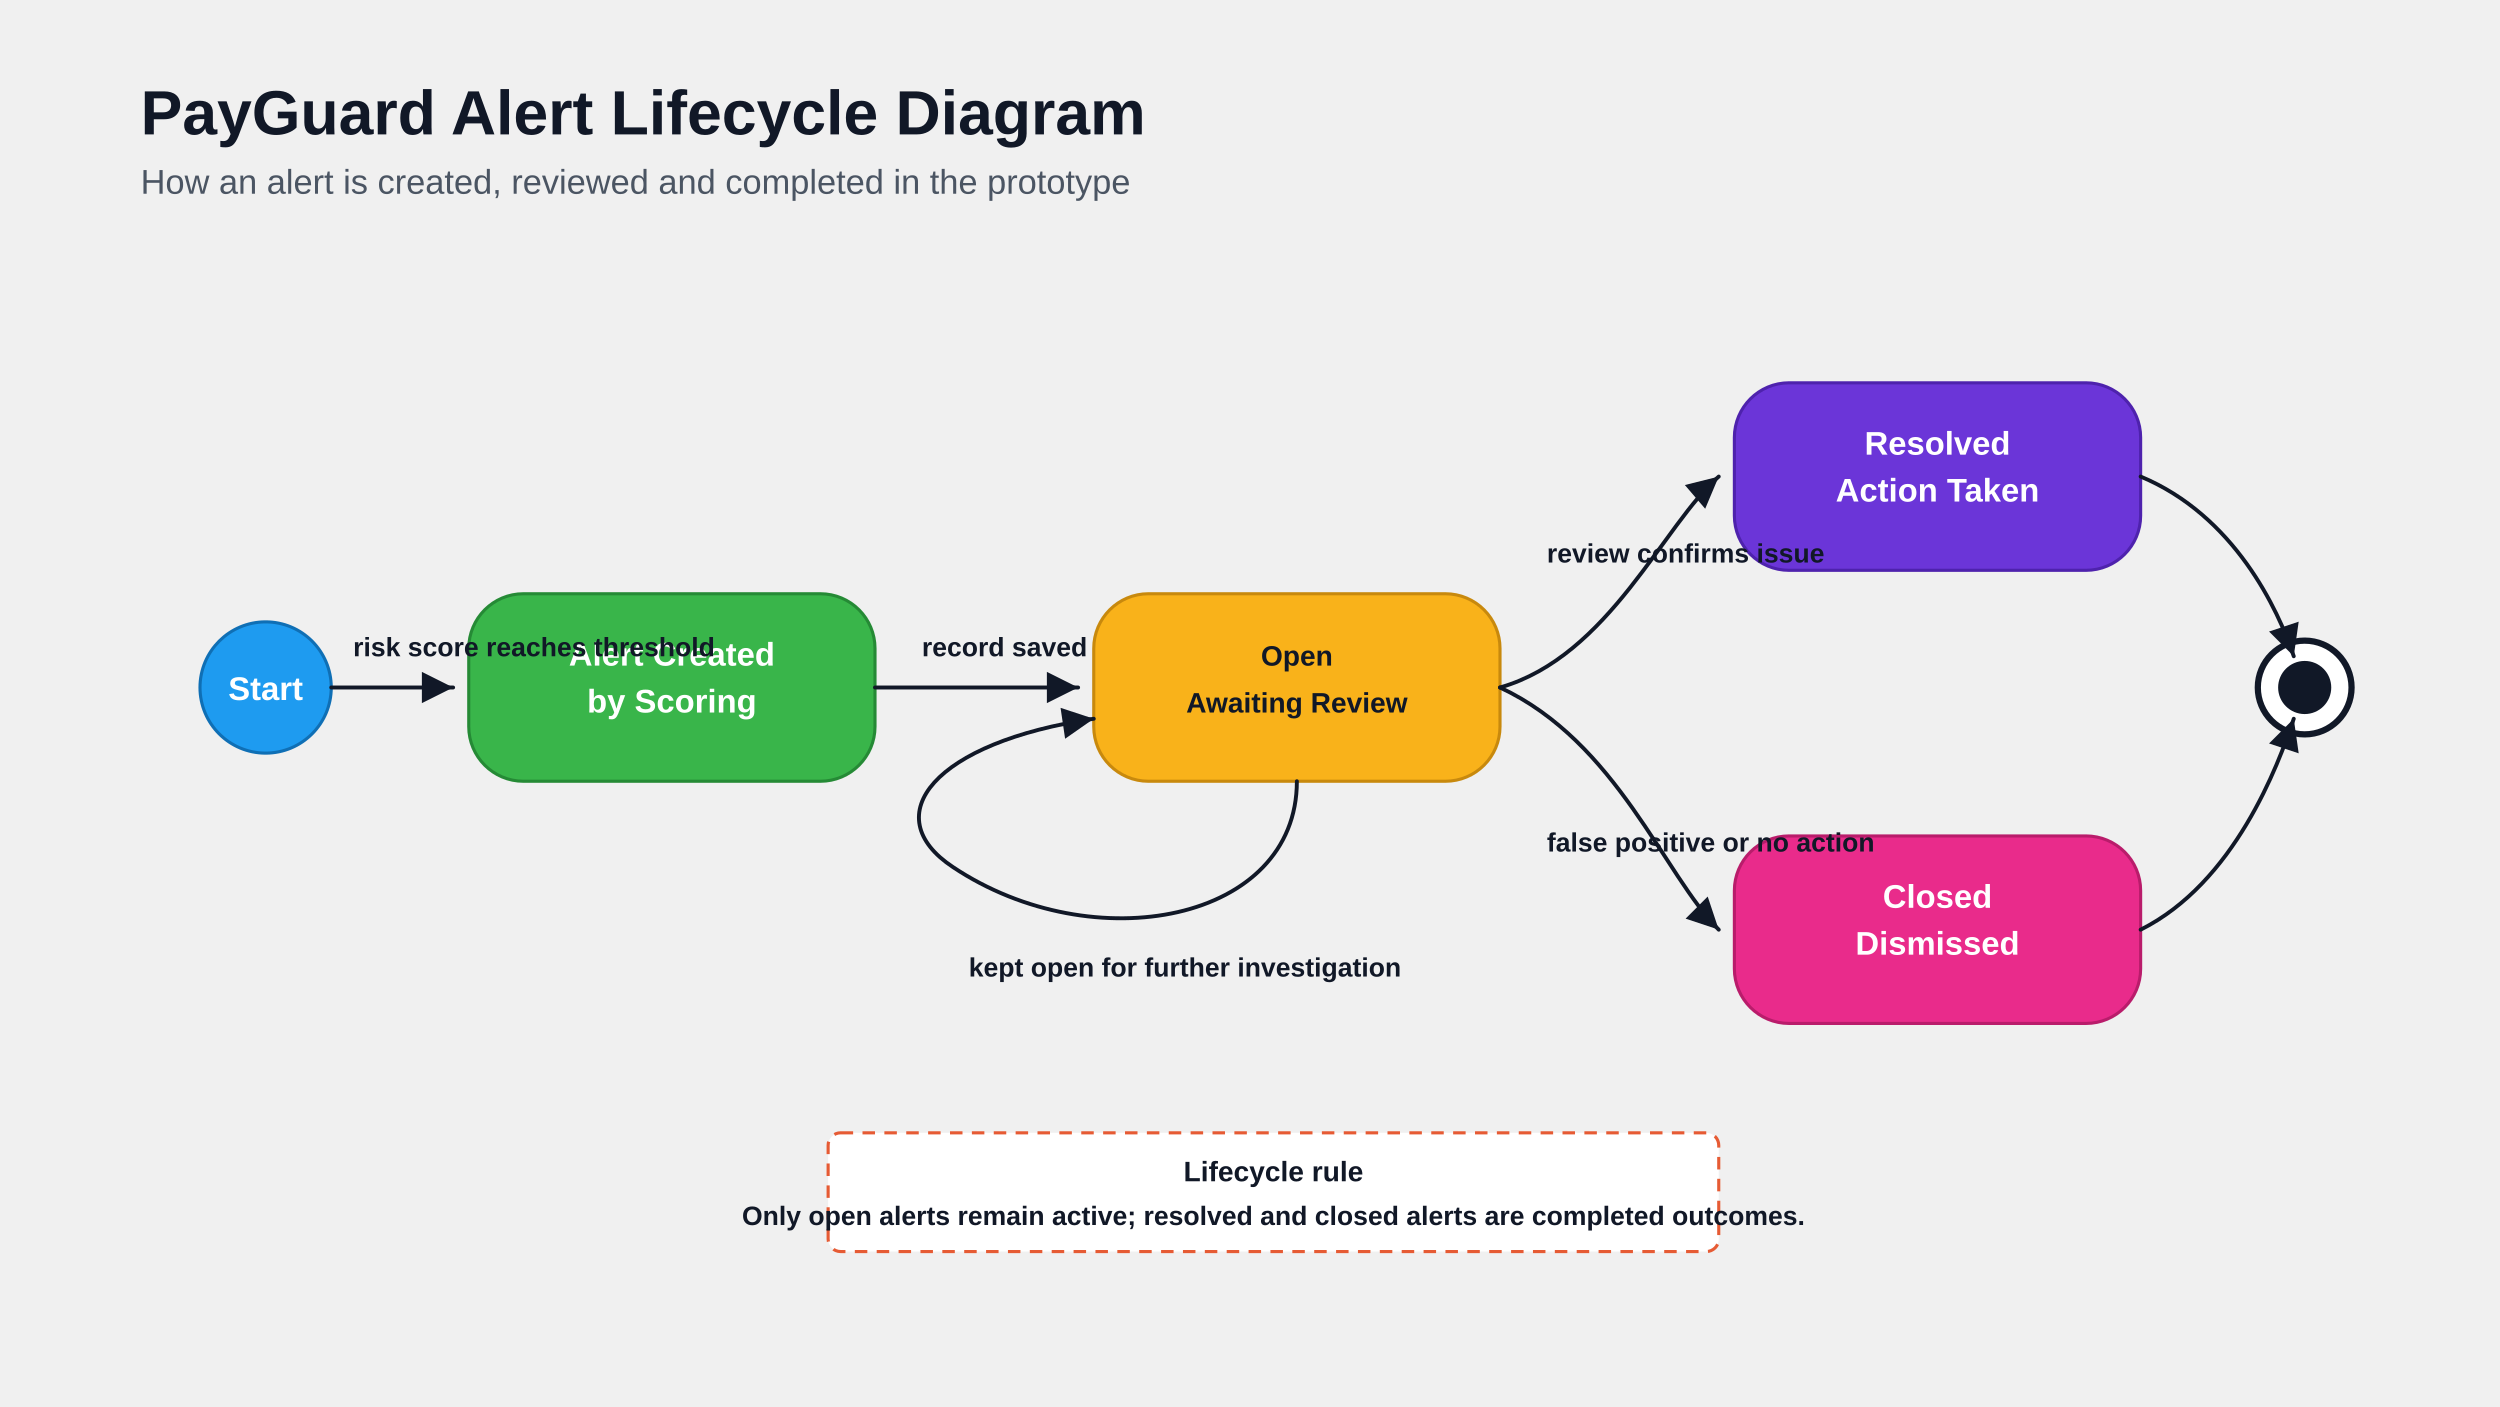
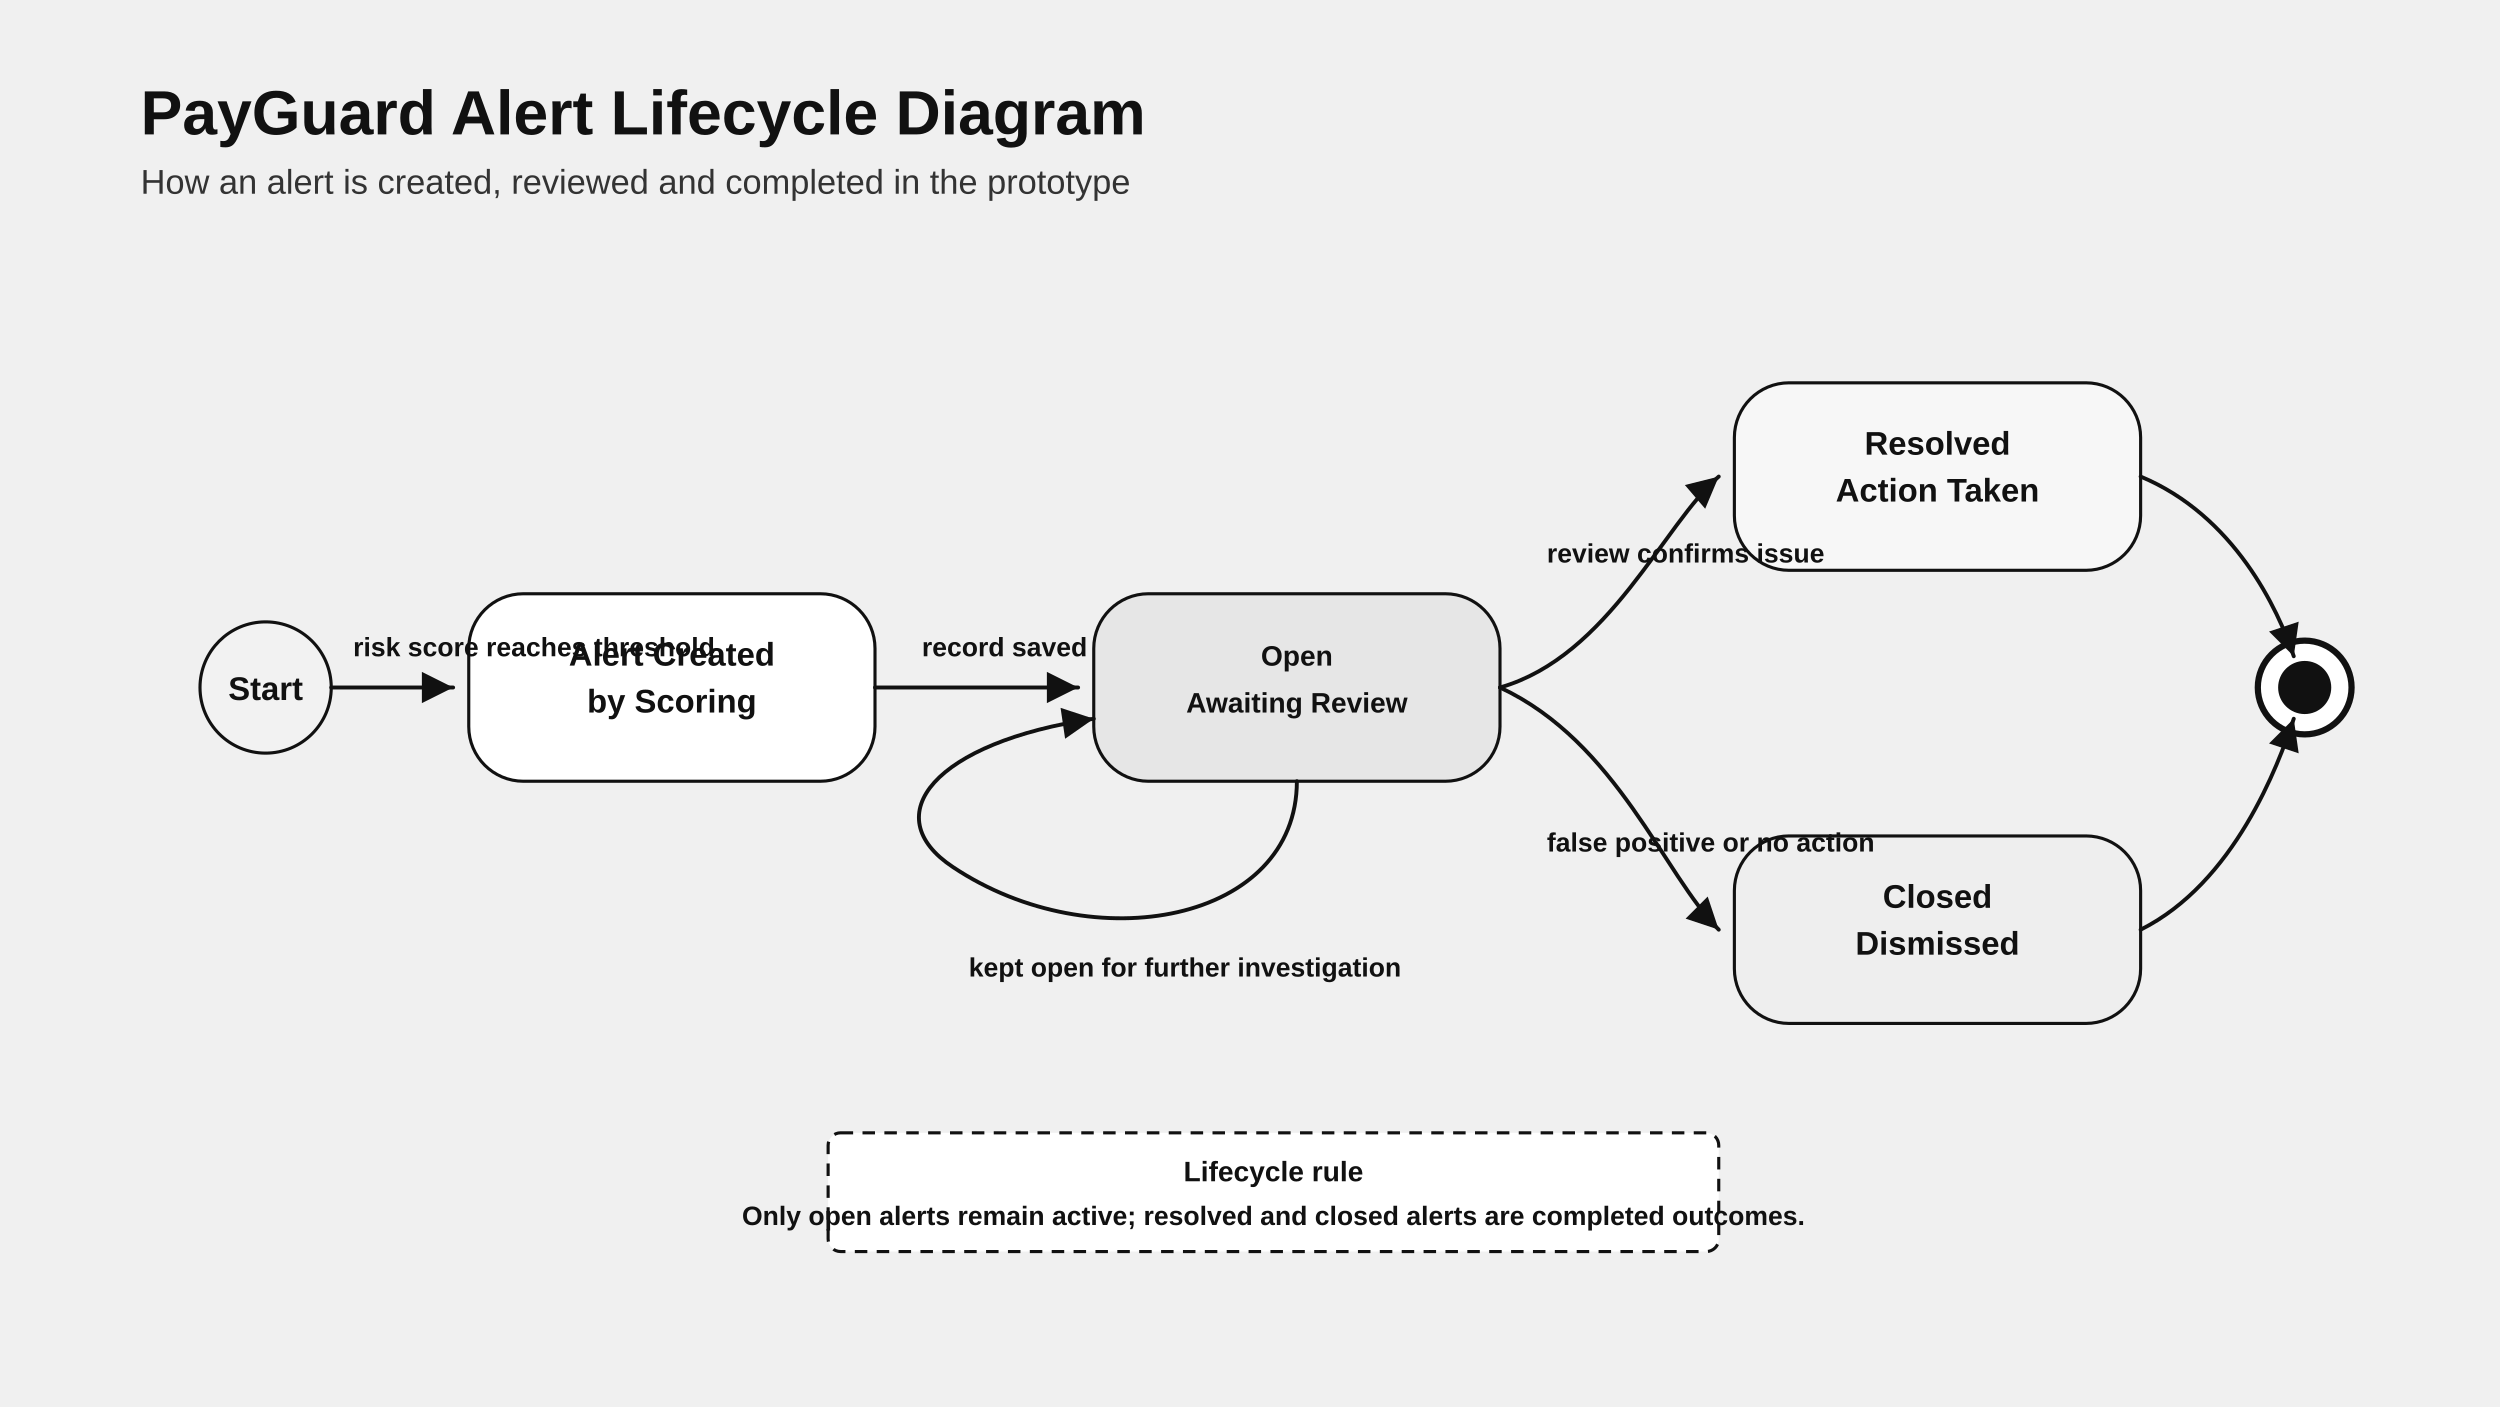
<svg xmlns="http://www.w3.org/2000/svg" width="1600" height="900" viewBox="0 0 1600 900" role="img" aria-labelledby="title desc">
  <defs>
    <marker id="arrow" markerWidth="12" markerHeight="12" refX="10" refY="6" orient="auto">
-       <path d="M2 2 L10 6 L2 10 Z" fill="#111827" />
+       <path d="M2 2 L10 6 L2 10 Z" fill="#111111" />
    </marker>
    <style>
-       .title { fill: #111827; font-family: Calibri, Arial, sans-serif; font-size: 40px; font-weight: 700; }
-       .subtitle { fill: #4b5563; font-family: Calibri, Arial, sans-serif; font-size: 22px; }
-       .startEnd { fill: #1e9bf0; stroke: #0f6fb5; stroke-width: 2; }
-       .state { fill: #39b54a; stroke: #258a35; stroke-width: 2; }
-       .review { fill: #f9b21a; stroke: #c8890d; stroke-width: 2; }
-       .terminal { fill: #6b35d8; stroke: #4e22ad; stroke-width: 2; }
-       .closed { fill: #e92b8b; stroke: #b91c6b; stroke-width: 2; }
-       .note { fill: #ffffff; stroke: #e65b34; stroke-width: 2; stroke-dasharray: 8 6; }
-       .textLight { fill: #ffffff; font-family: Calibri, Arial, sans-serif; font-size: 21px; font-weight: 700; }
-       .textDark { fill: #111827; font-family: Calibri, Arial, sans-serif; font-size: 18px; font-weight: 700; }
-       .small { fill: #111827; font-family: Calibri, Arial, sans-serif; font-size: 17px; font-weight: 600; }
-       .line { stroke: #111827; stroke-width: 2.5; fill: none; marker-end: url(#arrow); stroke-linecap: round; stroke-linejoin: round; }
+       .title { fill: #111111; font-family: Calibri, Arial, sans-serif; font-size: 40px; font-weight: 700; }
+       .subtitle { fill: #333333; font-family: Calibri, Arial, sans-serif; font-size: 22px; }
+       .startEnd { fill: #f2f2f2; stroke: #111111; stroke-width: 2; }
+       .state { fill: #ffffff; stroke: #111111; stroke-width: 2; }
+       .review { fill: #e6e6e6; stroke: #111111; stroke-width: 2; }
+       .terminal { fill: #f7f7f7; stroke: #111111; stroke-width: 2; }
+       .closed { fill: #eeeeee; stroke: #111111; stroke-width: 2; }
+       .note { fill: #ffffff; stroke: #111111; stroke-width: 2; stroke-dasharray: 8 6; }
+       .textLight { fill: #111111; font-family: Calibri, Arial, sans-serif; font-size: 21px; font-weight: 700; }
+       .textDark { fill: #111111; font-family: Calibri, Arial, sans-serif; font-size: 18px; font-weight: 700; }
+       .small { fill: #111111; font-family: Calibri, Arial, sans-serif; font-size: 17px; font-weight: 600; }
+       .line { stroke: #111111; stroke-width: 2.5; fill: none; marker-end: url(#arrow); stroke-linecap: round; stroke-linejoin: round; }
    </style>
  </defs>
  <text x="90" y="86" class="title">PayGuard Alert Lifecycle Diagram</text>
  <text x="90" y="124" class="subtitle">How an alert is created, reviewed and completed in the prototype</text>
  <circle cx="170" cy="440" r="42" class="startEnd" />
  <text x="170" y="448" class="textLight" text-anchor="middle">Start</text>
  <rect x="300" y="380" width="260" height="120" rx="35" class="state" />
  <text x="430" y="426" class="textLight" text-anchor="middle">Alert Created</text>
  <text x="430" y="456" class="textLight" text-anchor="middle">by Scoring</text>
  <rect x="700" y="380" width="260" height="120" rx="35" class="review" />
  <text x="830" y="426" class="textDark" text-anchor="middle">Open</text>
  <text x="830" y="456" class="textDark" text-anchor="middle">Awaiting Review</text>
  <rect x="1110" y="245" width="260" height="120" rx="35" class="terminal" />
  <text x="1240" y="291" class="textLight" text-anchor="middle">Resolved</text>
  <text x="1240" y="321" class="textLight" text-anchor="middle">Action Taken</text>
  <rect x="1110" y="535" width="260" height="120" rx="35" class="closed" />
  <text x="1240" y="581" class="textLight" text-anchor="middle">Closed</text>
  <text x="1240" y="611" class="textLight" text-anchor="middle">Dismissed</text>
-   <circle cx="1475" cy="440" r="30" fill="#ffffff" stroke="#111827" stroke-width="4" />
-   <circle cx="1475" cy="440" r="17" fill="#111827" />
+   <circle cx="1475" cy="440" r="30" fill="#ffffff" stroke="#111111" stroke-width="4" />
+   <circle cx="1475" cy="440" r="17" fill="#111111" />
  <path d="M212 440 H290" class="line" />
  <text x="226" y="420" class="small">risk score reaches threshold</text>
  <path d="M560 440 H690" class="line" />
  <text x="590" y="420" class="small">record saved</text>
  <path d="M960 440 C1030 420 1065 335 1100 305" class="line" />
  <text x="990" y="360" class="small">review confirms issue</text>
  <path d="M960 440 C1035 475 1065 560 1100 595" class="line" />
  <text x="990" y="545" class="small">false positive or no action</text>
  <path d="M1370 305 C1430 330 1458 390 1468 420" class="line" />
  <path d="M1370 595 C1430 565 1458 490 1468 460" class="line" />
  <path d="M830 500 C830 590 700 615 610 555 C560 522 598 475 700 460" class="line" />
  <text x="620" y="625" class="small">kept open for further investigation</text>
  <rect x="530" y="725" width="570" height="76" rx="8" class="note" />
  <text x="815" y="756" class="textDark" text-anchor="middle">Lifecycle rule</text>
  <text x="815" y="784" class="small" text-anchor="middle">Only open alerts remain active; resolved and closed alerts are completed outcomes.</text>
</svg>
